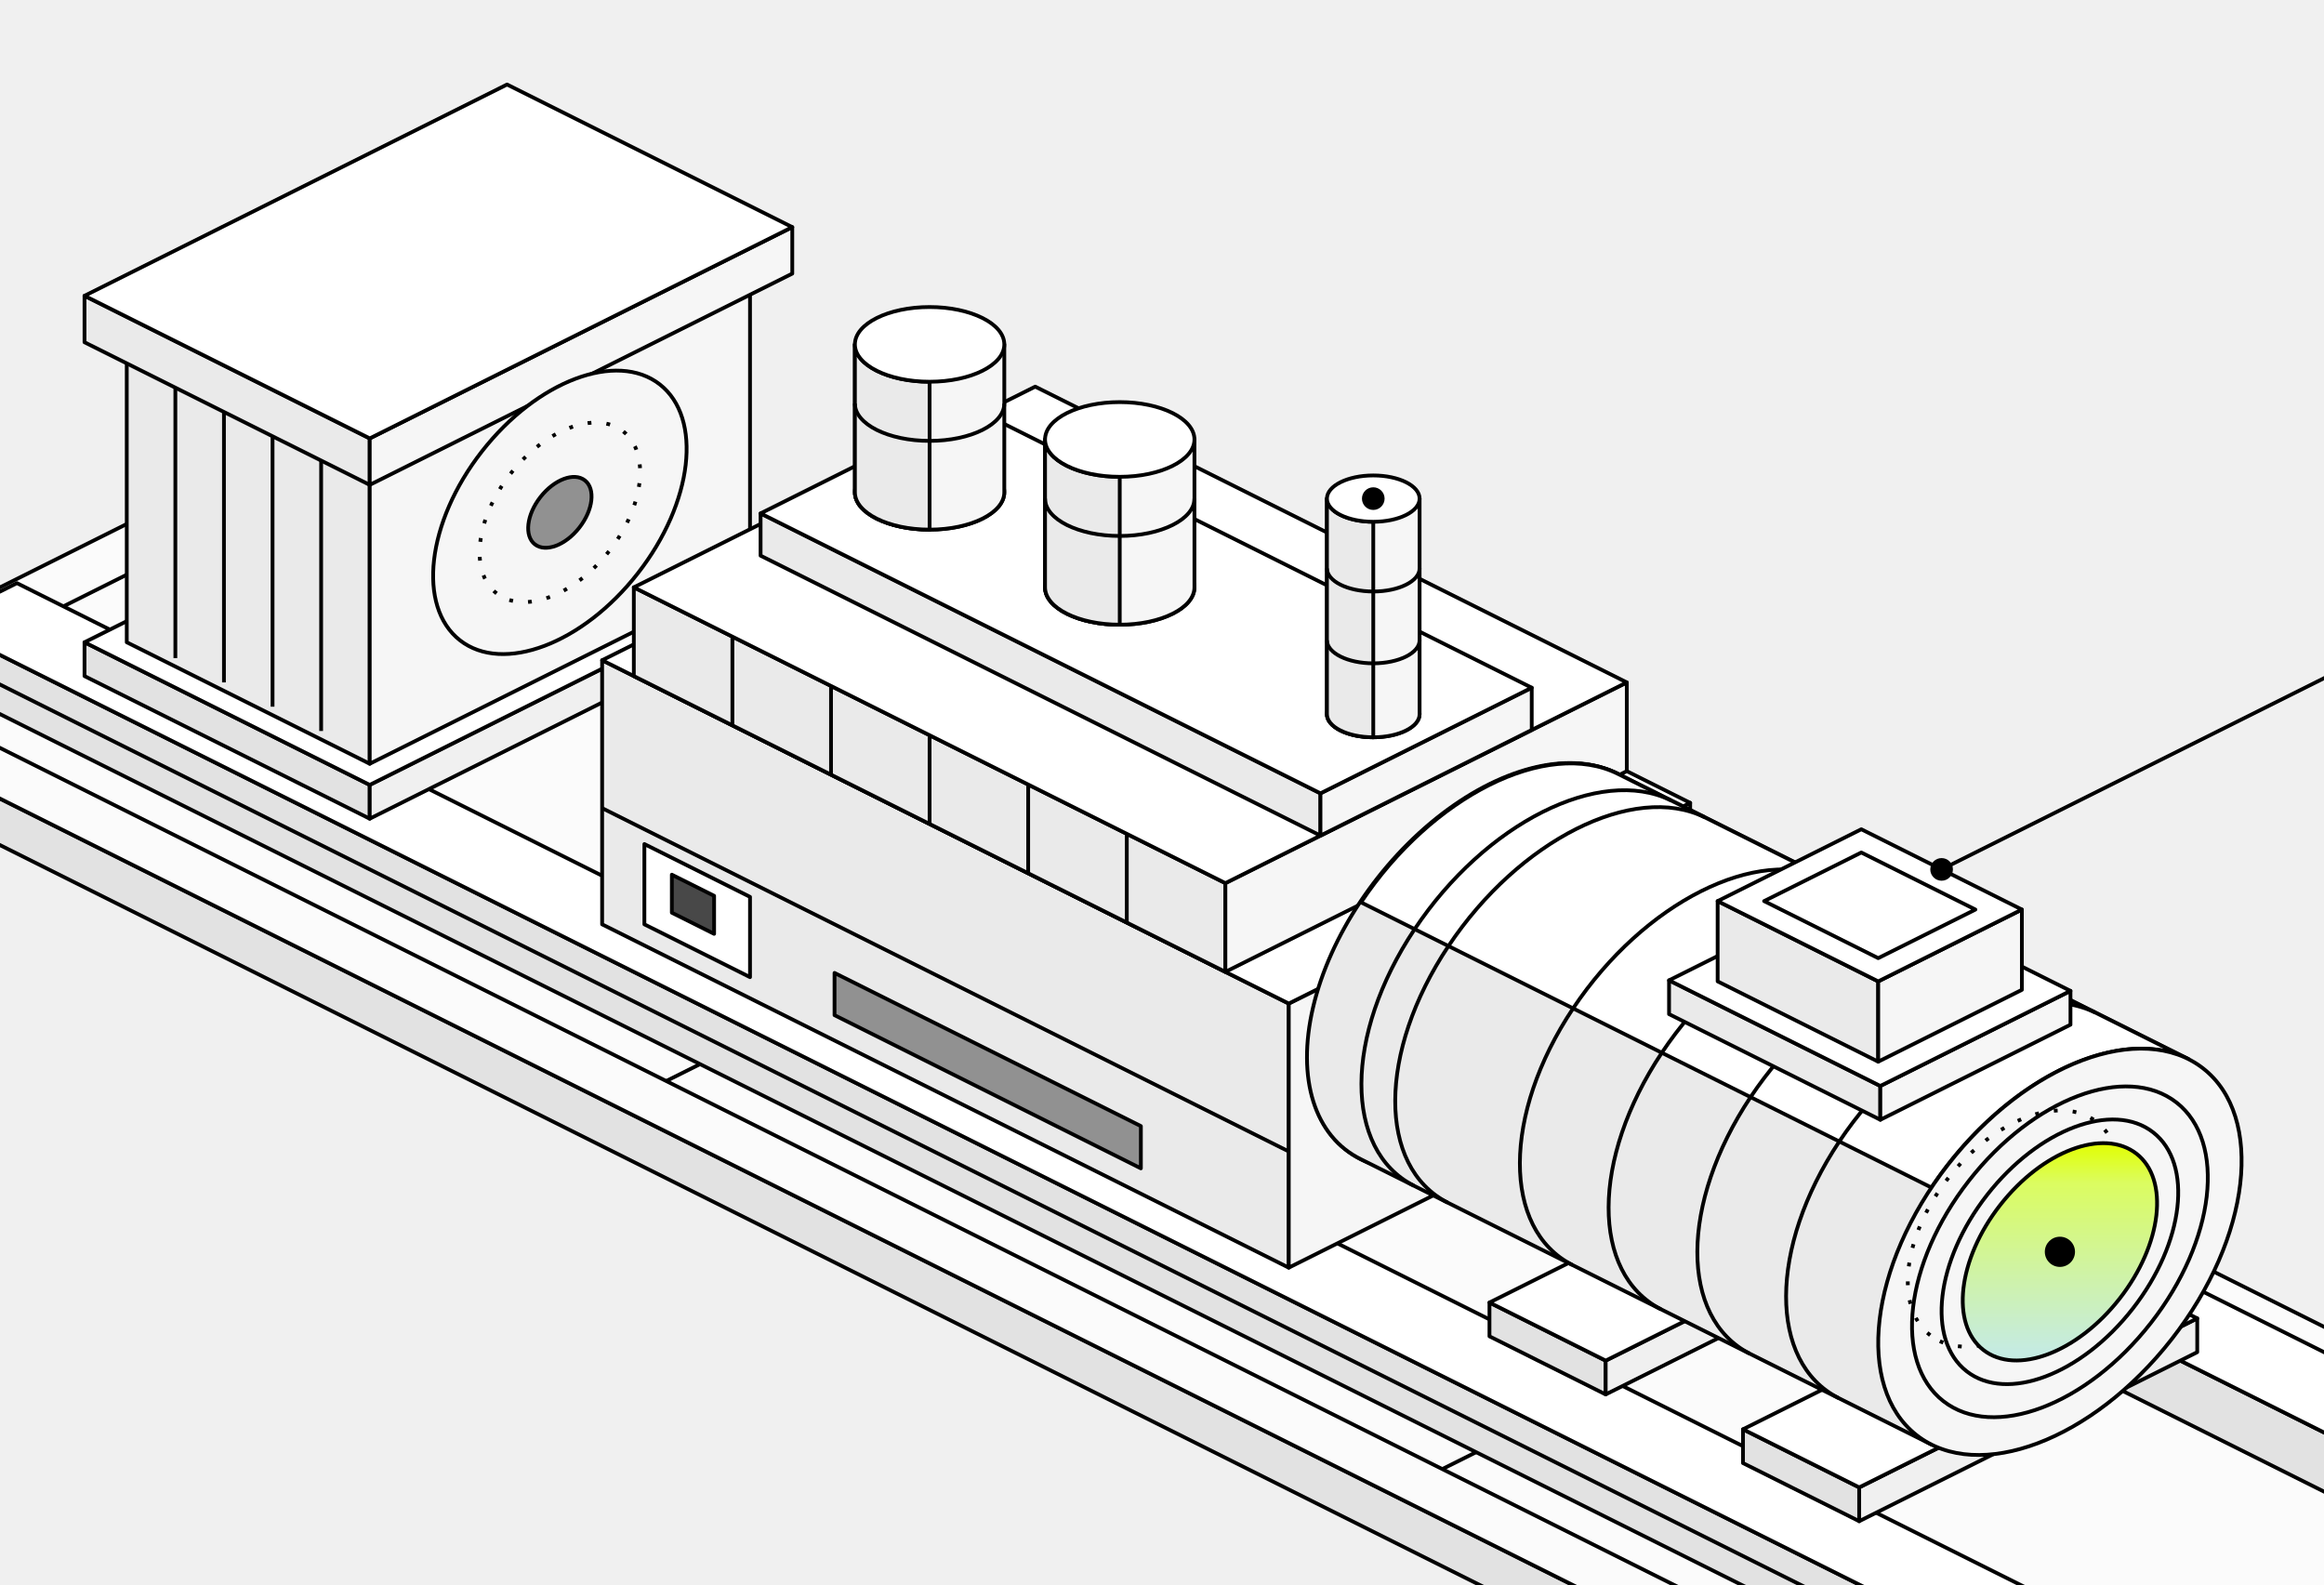
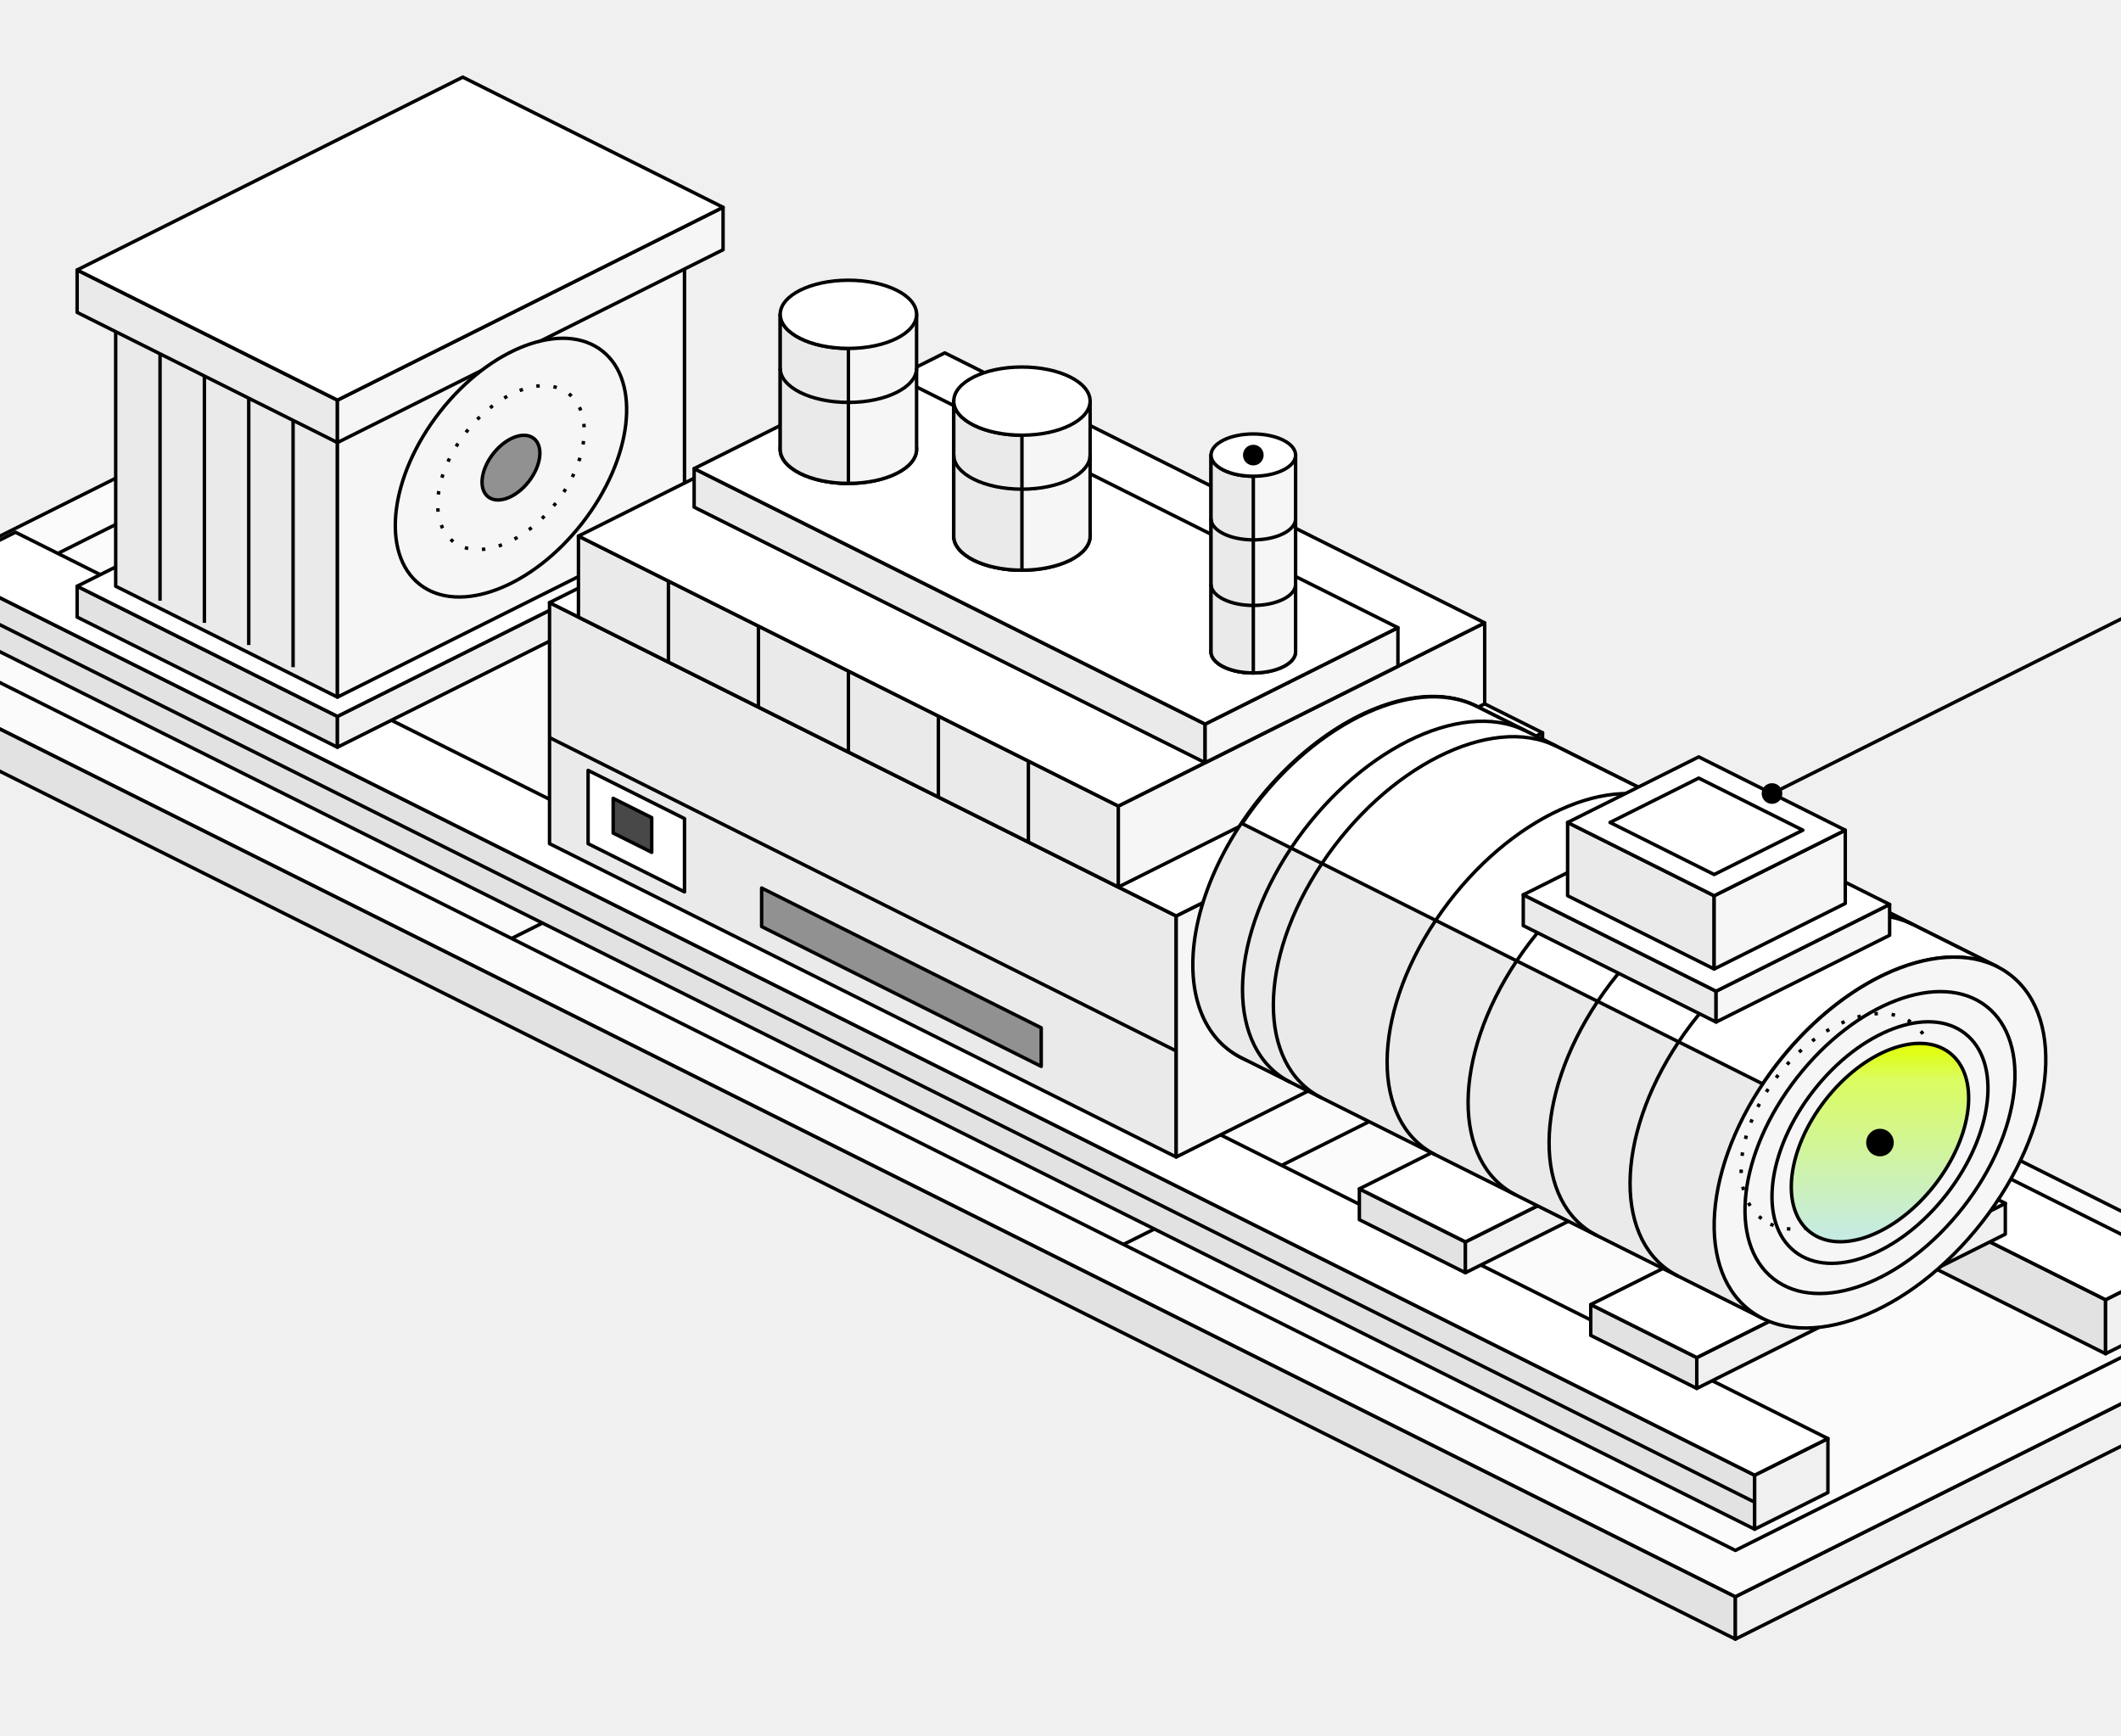
- <svg class="cf-iso" style="--vb-w:616; --iso-travel: 15.4" viewBox="-128 8 616 420" fill="none" aria-hidden="true">
+ <svg class="cf-iso" style="--vb-w:616; --iso-travel: 15.4" viewBox="-128 8 616 504" fill="none" aria-hidden="true">
  <defs>
    <linearGradient id="cf-ex-01" x1="395.3" y1="357.52" x2="531.5" y2="251.18" gradientUnits="userSpaceOnUse">
      <stop stop-color="#E1FF00" />
      <stop offset="0.061" stop-color="#DBFC60" />
      <stop offset="0.32" stop-color="#C5EBE2" />
      <stop offset="1" stop-color="#CFCFCF" />
    </linearGradient>
  </defs>
  <g class="cf-iso__scene" stroke="#000" stroke-linejoin="round">
    <g class="cf-iso__form" data-stage="0">
-       <path d="M-184 191.68 460 513.68 460 526 -184 204Z" fill="#E2E2E2" />
-       <path d="M628 429.68 460 513.68 460 526 628 442Z" fill="#F0F0F0" />
-       <path d="M-16 107.68 628 429.68 460 513.68 -184 191.68Z" fill="#FBFBFB" />
-       <path d="M-16 121.12 601.12 429.68 460 500.24 -157.12 191.68Z" />
-       <path d="M189.71 223.97 48.59 294.53" />
-       <path d="M395.41 326.83 254.29 397.39" />
-       <path d="M-42.88 122.24 567.52 427.44 567.52 443.12 -42.88 137.92Z" fill="#E2E2E2" />
-       <path d="M588.8 416.8 567.52 427.44 567.52 443.12 588.8 432.48Z" fill="#F0F0F0" />
-       <path d="M-21.6 111.6 588.8 416.8 567.52 427.44 -42.88 122.24Z" fill="#FFFFFF" />
-       <path d="M-144.8 173.2 465.6 478.4 465.6 494.08 -144.8 188.88Z" fill="#E2E2E2" />
-       <path d="M486.88 467.76 465.6 478.4 465.6 494.08 486.88 483.44Z" fill="#F0F0F0" />
-       <path d="M-123.52 162.56 486.88 467.76 465.6 478.4 -144.8 173.2Z" fill="#FFFFFF" />
-       <path d="M-144.8 181.04 465.6 486.24" />
+       <path d="M-184 191.68 376 471.68 376 484 -184 204Z" fill="#E2E2E2" />
+       <path d="M544 387.68 376 471.68 376 484 544 400Z" fill="#F0F0F0" />
+       <path d="M-16 107.68 544 387.68 376 471.68 -184 191.68Z" fill="#FBFBFB" />
+       <path d="M-16 121.12 517.12 387.68 376 458.24 -157.12 191.68Z" />
+       <path d="M161.71 209.97 20.59 280.53" />
+       <path d="M339.41 298.83 198.29 369.39" />
+       <path d="M-42.88 122.24 483.52 385.44 483.52 401.12 -42.88 137.92Z" fill="#E2E2E2" />
+       <path d="M504.8 374.8 483.52 385.44 483.52 401.12 504.8 390.48Z" fill="#F0F0F0" />
+       <path d="M-21.6 111.6 504.8 374.8 483.52 385.44 -42.88 122.24Z" fill="#FFFFFF" />
+       <path d="M-144.8 173.2 381.6 436.4 381.6 452.08 -144.8 188.88Z" fill="#E2E2E2" />
+       <path d="M402.88 425.76 381.6 436.4 381.6 452.08 402.88 441.44Z" fill="#F0F0F0" />
+       <path d="M-123.52 162.56 402.88 425.76 381.6 436.4 -144.8 173.2Z" fill="#FFFFFF" />
+       <path d="M-144.8 181.04 381.6 444.24" />
    </g>
    <g class="cf-iso__form" data-stage="1">
      <path d="M-105.6 178.24 -30 216.04 -30 225 -105.6 187.2Z" fill="#E2E2E2" />
      <path d="M82 160.04 -30 216.04 -30 225 82 169Z" fill="#F0F0F0" />
      <path d="M6.4 122.24 82 160.04 -30 216.04 -105.6 178.24Z" fill="#FFFFFF" />
      <path d="M-94.4 98.72 -30 130.92 -30 210.44 -94.4 178.24Z" fill="#EAEAEA" />
      <path d="M70.8 80.52 -30 130.92 -30 210.44 70.8 160.04Z" fill="#F6F6F6" />
      <path d="M6.4 48.32 70.8 80.52 -30 130.92 -94.4 98.72Z" fill="#FFFFFF" />
      <path d="M-81.52 182.44 -81.52 107.4" />
      <path d="M-68.64 188.88 -68.64 113.84" />
      <path d="M-55.76 195.32 -55.76 120.28" />
      <path d="M-42.88 201.76 -42.88 126.72" />
      <path d="M-105.6 86.4 -30 124.2 -30 136.52 -105.6 98.72Z" fill="#EAEAEA" />
      <path d="M82 68.2 -30 124.2 -30 136.52 82 80.52Z" fill="#F6F6F6" />
      <path d="M6.4 30.4 82 68.2 -30 124.2 -105.6 86.4Z" fill="#FFFFFF" />
      <ellipse cx="20.4" cy="143.8" rx="43.03" ry="26.23" transform="rotate(127.98 20.4 143.8)" fill="#F6F6F6" />
      <ellipse cx="20.4" cy="143.8" rx="10.76" ry="6.56" transform="rotate(127.98 20.4 143.8)" fill="#919191" />
      <path d="M31.6 183 213.6 274 213.6 344 31.6 253Z" fill="#EAEAEA" />
      <path d="M320 220.8 213.6 274 213.6 344 320 290.8Z" fill="#F6F6F6" />
      <path d="M138 129.8 320 220.8 213.6 274 31.6 183Z" fill="#FFFFFF" />
      <path d="M31.6 222.2 213.6 313.2" />
      <path d="M42.8 253 70.8 267 70.8 245.72 42.8 231.72Z" fill="#FFFFFF" />
      <path d="M50.08 249.92 61.28 255.52 61.28 245.44 50.08 239.84Z" fill="#484848" />
      <path d="M93.2 277.08 174.4 317.68 174.4 306.48 93.2 265.88Z" fill="#919191" />
      <path d="M40 163.68 196.8 242.08 196.8 265.6 40 187.2Z" fill="#EAEAEA" />
      <path d="M303.2 188.88 196.8 242.08 196.8 265.6 303.2 212.4Z" fill="#F6F6F6" />
      <path d="M146.4 110.48 303.2 188.88 196.8 242.08 40 163.68Z" fill="#FFFFFF" />
      <path d="M66.13 200.27 66.13 176.75" />
      <path d="M92.27 213.33 92.27 189.81" />
      <path d="M118.4 226.4 118.4 202.88" />
      <path d="M144.53 239.47 144.53 215.95" />
      <path d="M170.67 252.53 170.67 229.01" />
      <path d="M73.6 144.08 222 218.28 222 229.48 73.6 155.28Z" fill="#EAEAEA" />
      <path d="M278 190.28 222 218.28 222 229.48 278 201.48Z" fill="#F6F6F6" />
      <path d="M129.6 116.08 278 190.28 222 218.28 73.6 144.08Z" fill="#FFFFFF" />
      <ellipse cx="118.4" cy="138.48" rx="19.8" ry="9.9" fill="#F6F6F6" />
      <path d="M98.6 138.48 98.6 99.28 138.2 99.28 138.2 138.48A19.8 9.9 0 1 1 98.6 138.48Z" fill="#F6F6F6" />
      <path d="M118.4 148.38A19.8 9.9 0 0 1 98.6 138.48L98.6 99.28A19.8 9.9 0 0 0 118.4 109.18Z" fill="#EAEAEA" />
      <ellipse cx="118.4" cy="99.28" rx="19.8" ry="9.9" fill="#FFFFFF" />
      <path d="M138.2 114.96A19.8 9.9 0 0 1 98.6 114.96" />
      <ellipse cx="168.8" cy="163.68" rx="19.8" ry="9.9" fill="#F6F6F6" />
      <path d="M149 163.68 149 124.48 188.6 124.48 188.6 163.68A19.8 9.9 0 1 1 149 163.68Z" fill="#F6F6F6" />
      <path d="M168.8 173.58A19.8 9.9 0 0 1 149 163.68L149 124.48A19.8 9.9 0 0 0 168.8 134.38Z" fill="#EAEAEA" />
      <ellipse cx="168.8" cy="124.48" rx="19.8" ry="9.9" fill="#FFFFFF" />
      <path d="M188.6 140.16A19.8 9.9 0 0 1 149 140.16" />
      <ellipse cx="236" cy="197.28" rx="12.28" ry="6.14" fill="#F6F6F6" />
      <path d="M223.72 197.28 223.72 140.16 248.28 140.16 248.28 197.28A12.28 6.14 0 1 1 223.72 197.28Z" fill="#F6F6F6" />
      <path d="M236 203.42A12.28 6.14 0 0 1 223.72 197.28L223.72 140.16A12.28 6.14 0 0 0 236 146.3Z" fill="#EAEAEA" />
      <ellipse cx="236" cy="140.16" rx="12.28" ry="6.14" fill="#FFFFFF" />
      <path d="M248.28 177.68A12.28 6.14 0 0 1 223.72 177.68" />
      <path d="M248.28 158.64A12.28 6.14 0 0 1 223.72 158.64" />
    </g>
    <g class="cf-iso__form" data-stage="2">
      <path d="M266.8 353.24 297.6 368.64 297.6 377.6 266.8 362.2Z" fill="#E2E2E2" />
      <path d="M387.2 323.84 297.6 368.64 297.6 377.6 387.2 332.8Z" fill="#F0F0F0" />
      <path d="M356.4 308.44 387.2 323.84 297.6 368.64 266.8 353.24Z" fill="#FFFFFF" />
      <path d="M334 386.84 364.8 402.24 364.8 411.2 334 395.8Z" fill="#E2E2E2" />
      <path d="M454.4 357.44 364.8 402.24 364.8 411.2 454.4 366.4Z" fill="#F0F0F0" />
      <path d="M423.6 342.04 454.4 357.44 364.8 402.24 334 386.84Z" fill="#FFFFFF" />
      <ellipse cx="266.8" cy="264.2" rx="61.68" ry="37.6" transform="rotate(127.98 266.8 264.2)" fill="#EAEAEA" />
      <path d="M300.85 213.12 452.05 288.72 383.95 390.88 232.75 315.28A61.68 37.6 127.98 1 1 300.85 213.12Z" fill="#EAEAEA" />
      <path d="M232.75 247.17A61.68 37.6 127.98 0 1 300.85 213.12L452.05 288.72A61.68 37.6 127.98 0 0 383.95 322.77Z" fill="#FFFFFF" />
      <ellipse cx="418" cy="339.8" rx="61.68" ry="37.6" transform="rotate(127.98 418 339.8)" fill="#F6F6F6" />
      <path d="M246.75 322.28A61.68 37.6 127.98 0 1 314.85 220.12" />
      <path d="M255.71 326.76A61.68 37.6 127.98 0 1 323.81 224.6" />
      <path d="M288.75 343.28A61.68 37.6 127.98 0 1 356.85 241.12" />
      <path d="M312.27 355.04A61.68 37.6 127.98 0 1 380.37 252.88" />
      <path d="M335.79 366.8A61.68 37.6 127.98 0 1 403.89 264.64" />
      <path d="M359.31 378.56A61.68 37.6 127.98 0 1 427.41 276.4" />
    </g>
    <g class="cf-iso__form" data-stage="3">
      <path d="M314.4 267.84 370.4 295.84 370.4 304.8 314.4 276.8Z" fill="#EAEAEA" />
      <path d="M420.8 270.64 370.4 295.84 370.4 304.8 420.8 279.6Z" fill="#F6F6F6" />
      <path d="M364.8 242.64 420.8 270.64 370.4 295.84 314.4 267.84Z" fill="#FFFFFF" />
      <path d="M327.28 246.84 369.84 268.12 369.84 289.4 327.28 268.12Z" fill="#EAEAEA" />
      <path d="M407.92 249.08 369.84 268.12 369.84 289.4 407.92 270.36Z" fill="#F6F6F6" />
      <path d="M365.36 227.8 407.92 249.08 369.84 268.12 327.28 246.84Z" fill="#FFFFFF" />
      <path d="M365.36 233.96 395.6 249.08 369.84 261.96 339.6 246.84Z" />
      <ellipse cx="418" cy="339.8" rx="50.21" ry="30.61" transform="rotate(127.98 418 339.8)" fill="#F6F6F6" />
      <ellipse cx="418" cy="339.8" rx="40.17" ry="24.49" transform="rotate(127.98 418 339.8)" fill="none" />
    </g>
    <g class="cf-iso__ghost" stroke-dasharray="1 4" fill="none">
      <ellipse cx="405.68" cy="333.64" rx="35.86" ry="21.86" transform="rotate(127.98 405.68 333.64)" fill="none" />
    </g>
    <ellipse class="cf-iso__ghost cf-iso__orbit" cx="20.4" cy="143.8" rx="27.25" ry="16.61" transform="rotate(127.98 20.4 143.8)" fill="none" stroke-dasharray="1 4" />
    <ellipse class="cf-iso__light" cx="418" cy="339.8" rx="32.99" ry="20.11" transform="rotate(127.98 418 339.8)" fill="url(#cf-ex-01)" />
    <line class="cf-iso__trace" x1="496.4" y1="183.56" x2="386.64" y2="238.44" stroke="#000" pathLength="1" style="--trace-from:0.923" />
    <circle class="cf-iso__node" cx="418" cy="339.8" r="4" fill="#000" stroke="none" />
    <circle class="cf-iso__node" cx="236" cy="140.16" r="3" fill="#000" stroke="none" />
    <circle class="cf-iso__node" cx="386.64" cy="238.44" r="3" fill="#000" stroke="none" />
  </g>
</svg>
